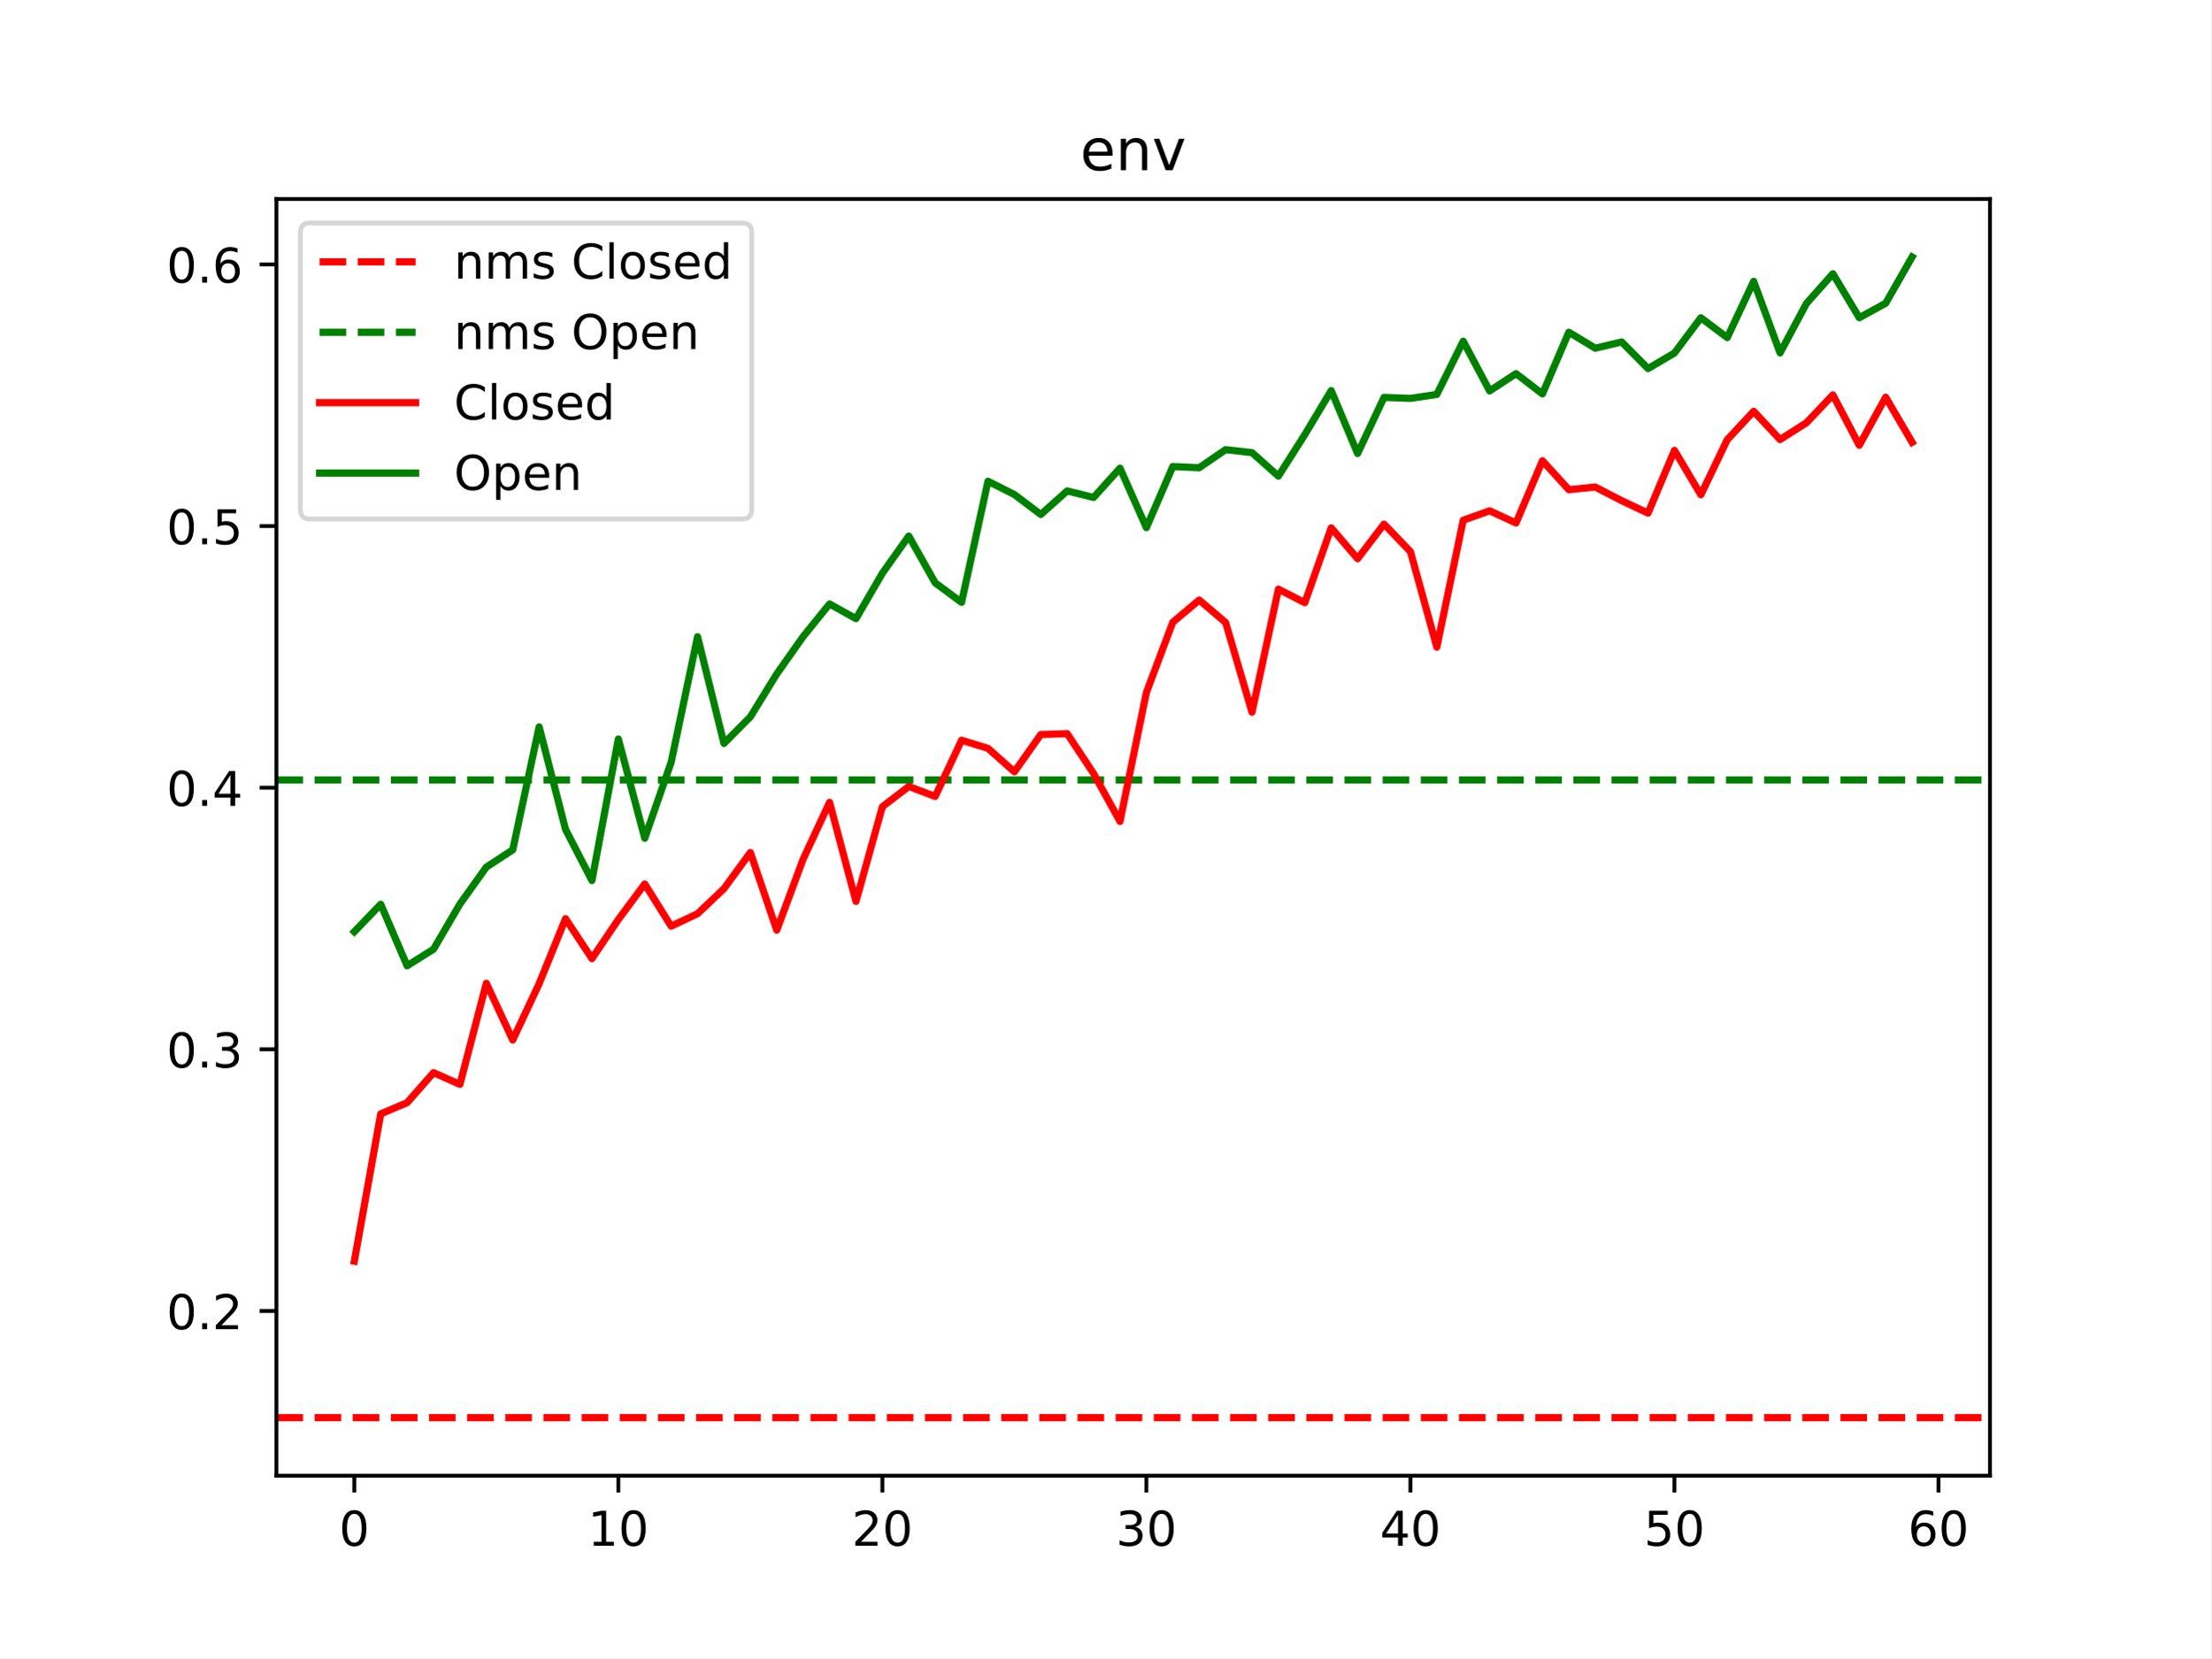
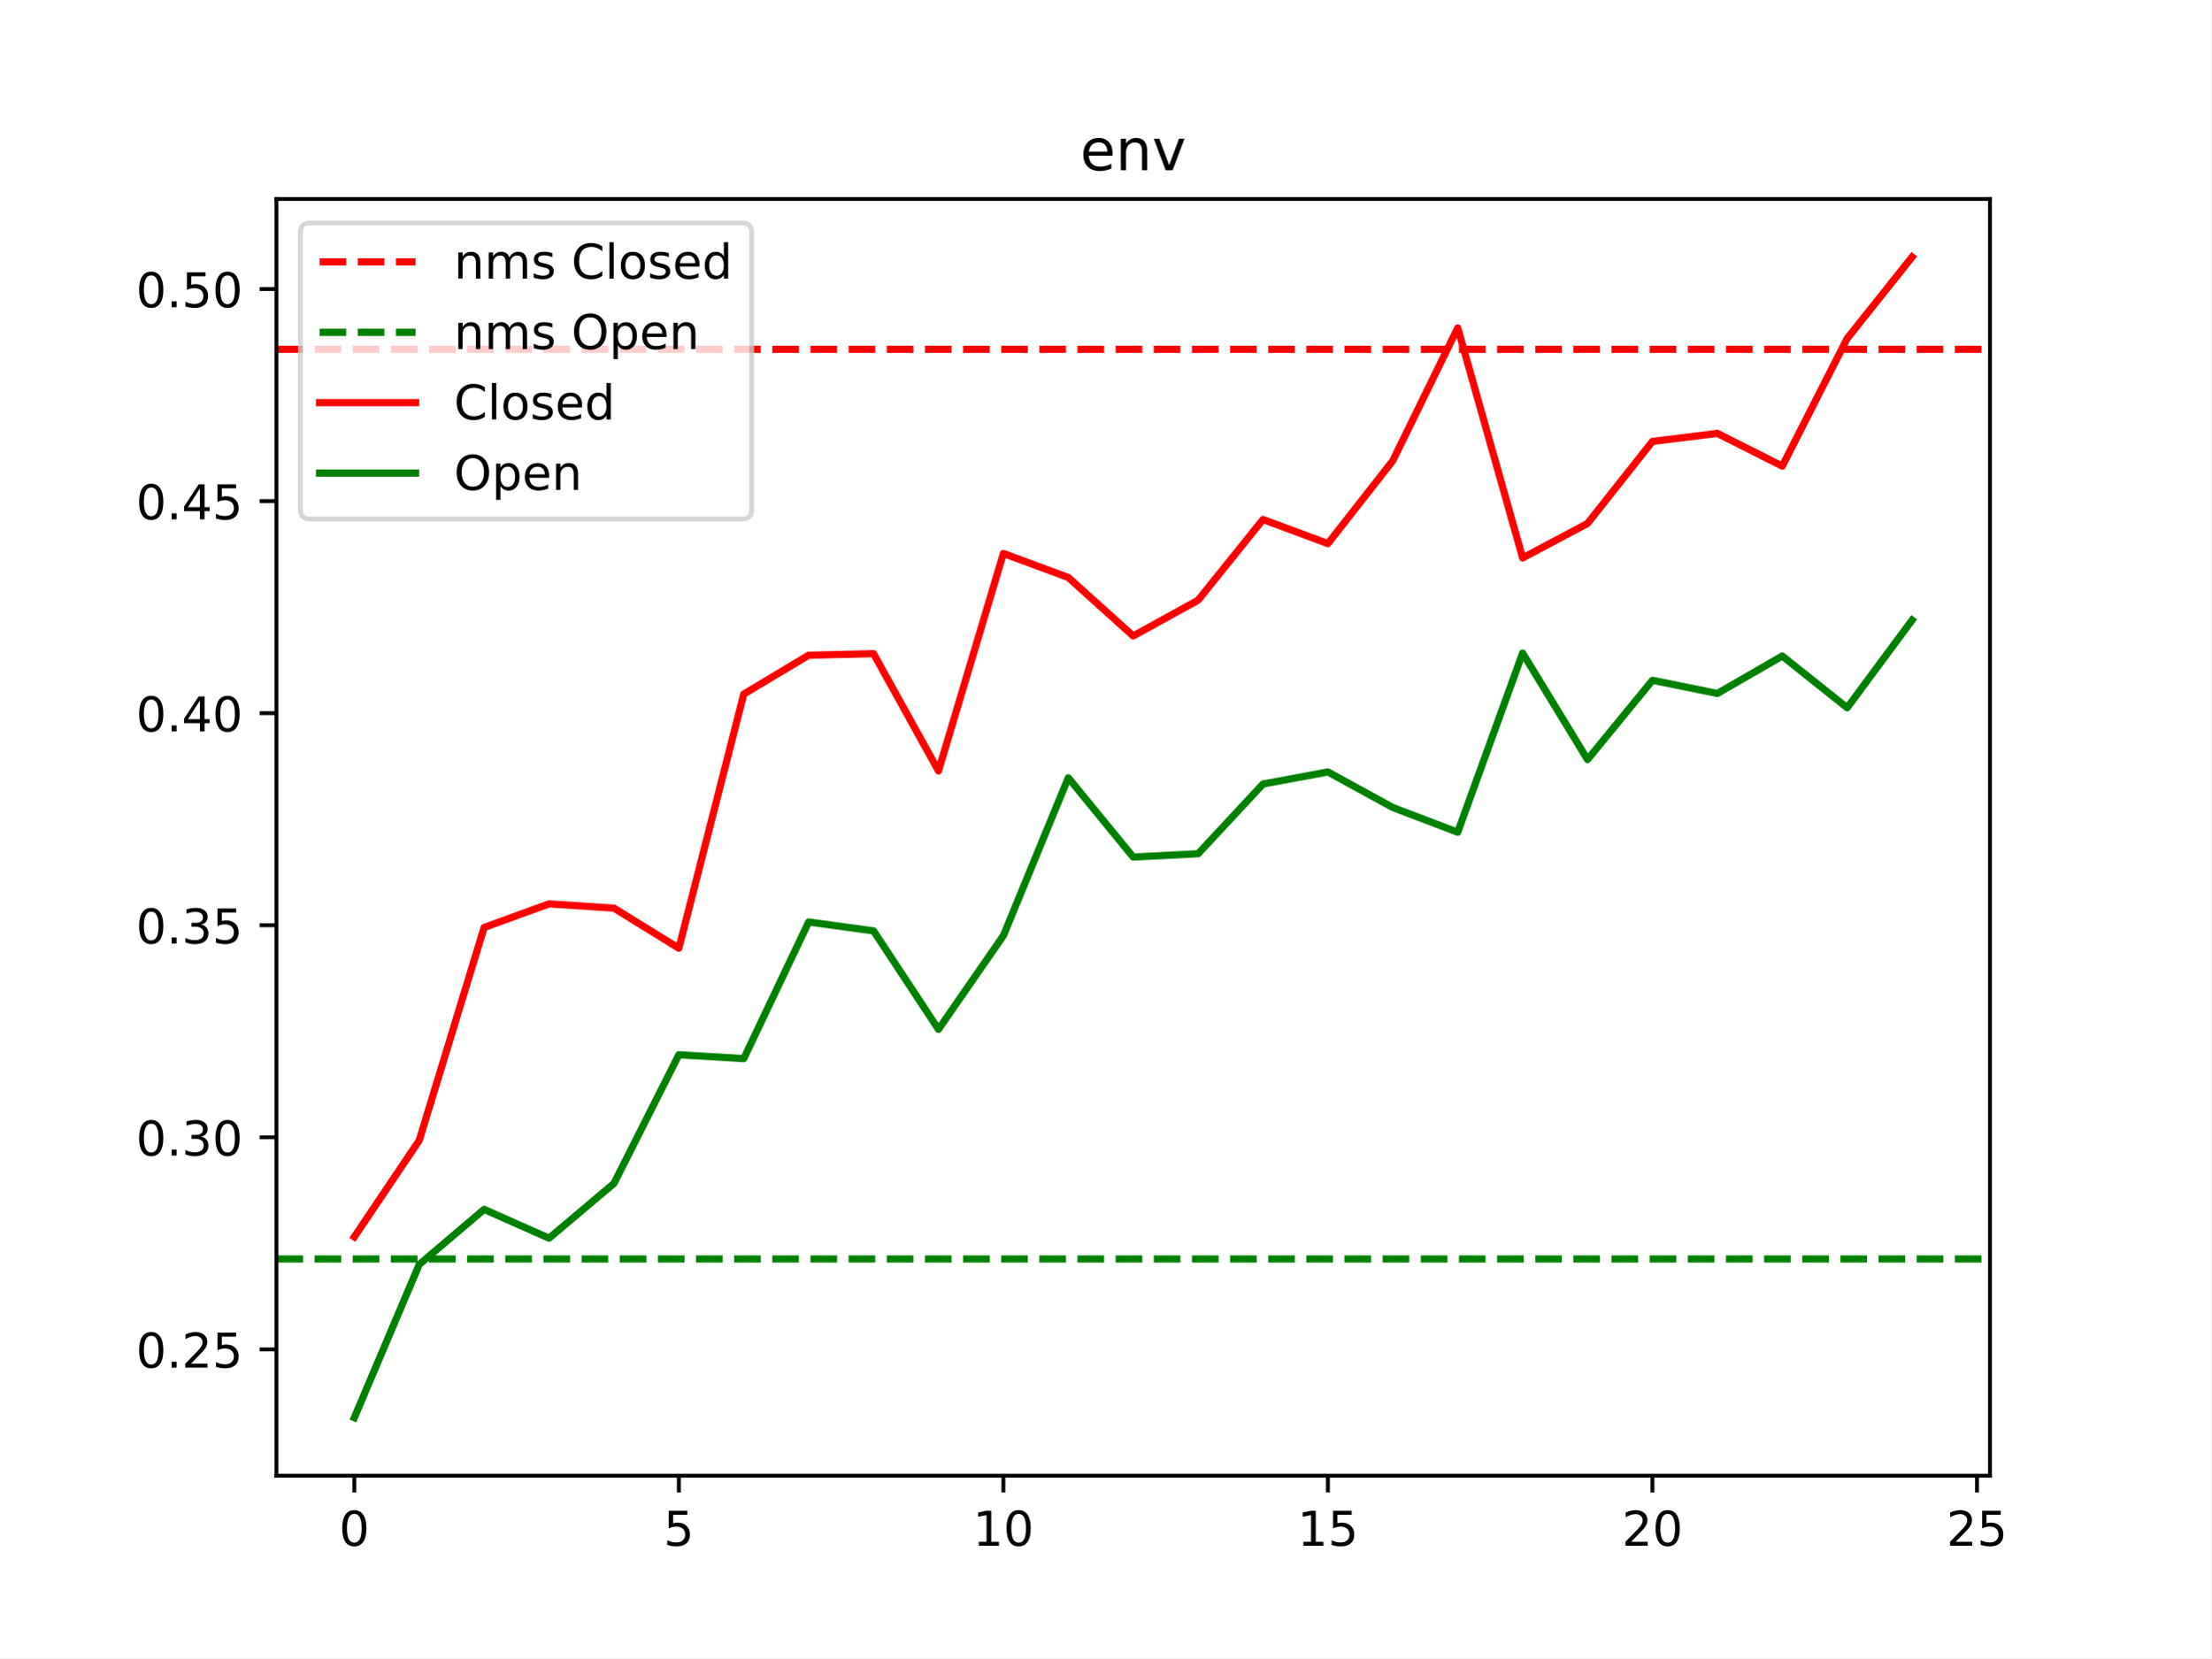
<svg xmlns="http://www.w3.org/2000/svg" xmlns:xlink="http://www.w3.org/1999/xlink" width="460.8pt" height="345.6pt" viewBox="0 0 460.8 345.6" version="1.1">
  <defs>
    <style type="text/css">*{stroke-linejoin: round; stroke-linecap: butt}</style>
  </defs>
  <g id="figure_1">
    <g id="patch_1">
      <path d="M 0 345.6  L 460.8 345.6  L 460.8 0  L 0 0  z " style="fill: #ffffff" />
    </g>
    <g id="axes_1">
      <g id="patch_2">
        <path d="M 57.6 307.584  L 414.72 307.584  L 414.72 41.472  L 57.6 41.472  z " style="fill: #ffffff" />
      </g>
      <g id="matplotlib.axis_1">
        <g id="xtick_1">
          <g id="line2d_1">
            <defs>
-               <path id="m75520aa66d" d="M 0 0  L 0 3.5  " style="stroke: #000000; stroke-width: 0.8" />
+               <path id="mdb83bfa15f" d="M 0 0  L 0 3.5  " style="stroke: #000000; stroke-width: 0.8" />
            </defs>
            <g>
-               <use xlink:href="#m75520aa66d" x="73.833" y="307.584" style="stroke: #000000; stroke-width: 0.8" />
+               <use xlink:href="#mdb83bfa15f" x="73.833" y="307.584" style="stroke: #000000; stroke-width: 0.8" />
            </g>
          </g>
          <g id="text_1">
            <g transform="translate(70.65148 322.1824) scale(0.1 -0.1)">
              <defs>
                <path id="DejaVuSans-30" d="M 2034 4250  Q 1547 4250 1301 3770  Q 1056 3291 1056 2328  Q 1056 1369 1301 889  Q 1547 409 2034 409  Q 2525 409 2770 889  Q 3016 1369 3016 2328  Q 3016 3291 2770 3770  Q 2525 4250 2034 4250  z M 2034 4750  Q 2819 4750 3233 4129  Q 3647 3509 3647 2328  Q 3647 1150 3233 529  Q 2819 -91 2034 -91  Q 1250 -91 836 529  Q 422 1150 422 2328  Q 422 3509 836 4129  Q 1250 4750 2034 4750  z " transform="scale(0.015625)" />
              </defs>
              <use xlink:href="#DejaVuSans-30" />
            </g>
          </g>
        </g>
        <g id="xtick_2">
          <g id="line2d_2">
            <g>
-               <use xlink:href="#m75520aa66d" x="128.859" y="307.584" style="stroke: #000000; stroke-width: 0.8" />
+               <use xlink:href="#mdb83bfa15f" x="141.469" y="307.584" style="stroke: #000000; stroke-width: 0.8" />
            </g>
          </g>
          <g id="text_2">
-             <g transform="translate(122.4964 322.1824) scale(0.1 -0.1)">
+             <g transform="translate(138.2878 322.1824) scale(0.1 -0.1)">
+               <defs>
+                 <path id="DejaVuSans-35" d="M 691 4666  L 3169 4666  L 3169 4134  L 1269 4134  L 1269 2991  Q 1406 3038 1543 3061  Q 1681 3084 1819 3084  Q 2600 3084 3056 2656  Q 3513 2228 3513 1497  Q 3513 744 3044 326  Q 2575 -91 1722 -91  Q 1428 -91 1123 -41  Q 819 9 494 109  L 494 744  Q 775 591 1075 516  Q 1375 441 1709 441  Q 2250 441 2565 725  Q 2881 1009 2881 1497  Q 2881 1984 2565 2268  Q 2250 2553 1709 2553  Q 1456 2553 1204 2497  Q 953 2441 691 2322  L 691 4666  z " transform="scale(0.015625)" />
+               </defs>
+               <use xlink:href="#DejaVuSans-35" />
+             </g>
+           </g>
+         </g>
+         <g id="xtick_3">
+           <g id="line2d_3">
+             <g>
+               <use xlink:href="#mdb83bfa15f" x="209.105" y="307.584" style="stroke: #000000; stroke-width: 0.8" />
+             </g>
+           </g>
+           <g id="text_3">
+             <g transform="translate(202.743 322.1824) scale(0.1 -0.1)">
              <defs>
                <path id="DejaVuSans-31" d="M 794 531  L 1825 531  L 1825 4091  L 703 3866  L 703 4441  L 1819 4666  L 2450 4666  L 2450 531  L 3481 531  L 3481 0  L 794 0  L 794 531  z " transform="scale(0.015625)" />
              </defs>
              <use xlink:href="#DejaVuSans-31" />
              <use xlink:href="#DejaVuSans-30" x="63.623" />
            </g>
          </g>
        </g>
-         <g id="xtick_3">
-           <g id="line2d_3">
-             <g>
-               <use xlink:href="#m75520aa66d" x="183.885" y="307.584" style="stroke: #000000; stroke-width: 0.8" />
-             </g>
-           </g>
-           <g id="text_3">
-             <g transform="translate(177.5226 322.1824) scale(0.1 -0.1)">
+         <g id="xtick_4">
+           <g id="line2d_4">
+             <g>
+               <use xlink:href="#mdb83bfa15f" x="276.742" y="307.584" style="stroke: #000000; stroke-width: 0.8" />
+             </g>
+           </g>
+           <g id="text_4">
+             <g transform="translate(270.3793 322.1824) scale(0.1 -0.1)">
+               <use xlink:href="#DejaVuSans-31" />
+               <use xlink:href="#DejaVuSans-35" x="63.623" />
+             </g>
+           </g>
+         </g>
+         <g id="xtick_5">
+           <g id="line2d_5">
+             <g>
+               <use xlink:href="#mdb83bfa15f" x="344.378" y="307.584" style="stroke: #000000; stroke-width: 0.8" />
+             </g>
+           </g>
+           <g id="text_5">
+             <g transform="translate(338.0157 322.1824) scale(0.1 -0.1)">
              <defs>
                <path id="DejaVuSans-32" d="M 1228 531  L 3431 531  L 3431 0  L 469 0  L 469 531  Q 828 903 1448 1529  Q 2069 2156 2228 2338  Q 2531 2678 2651 2914  Q 2772 3150 2772 3378  Q 2772 3750 2511 3984  Q 2250 4219 1831 4219  Q 1534 4219 1204 4116  Q 875 4013 500 3803  L 500 4441  Q 881 4594 1212 4672  Q 1544 4750 1819 4750  Q 2544 4750 2975 4387  Q 3406 4025 3406 3419  Q 3406 3131 3298 2873  Q 3191 2616 2906 2266  Q 2828 2175 2409 1742  Q 1991 1309 1228 531  z " transform="scale(0.015625)" />
              </defs>
              <use xlink:href="#DejaVuSans-32" />
              <use xlink:href="#DejaVuSans-30" x="63.623" />
            </g>
          </g>
        </g>
-         <g id="xtick_4">
-           <g id="line2d_4">
-             <g>
-               <use xlink:href="#m75520aa66d" x="238.911" y="307.584" style="stroke: #000000; stroke-width: 0.8" />
-             </g>
-           </g>
-           <g id="text_4">
-             <g transform="translate(232.5488 322.1824) scale(0.1 -0.1)">
-               <defs>
-                 <path id="DejaVuSans-33" d="M 2597 2516  Q 3050 2419 3304 2112  Q 3559 1806 3559 1356  Q 3559 666 3084 287  Q 2609 -91 1734 -91  Q 1441 -91 1130 -33  Q 819 25 488 141  L 488 750  Q 750 597 1062 519  Q 1375 441 1716 441  Q 2309 441 2620 675  Q 2931 909 2931 1356  Q 2931 1769 2642 2001  Q 2353 2234 1838 2234  L 1294 2234  L 1294 2753  L 1863 2753  Q 2328 2753 2575 2939  Q 2822 3125 2822 3475  Q 2822 3834 2567 4026  Q 2313 4219 1838 4219  Q 1578 4219 1281 4162  Q 984 4106 628 3988  L 628 4550  Q 988 4650 1302 4700  Q 1616 4750 1894 4750  Q 2613 4750 3031 4423  Q 3450 4097 3450 3541  Q 3450 3153 3228 2886  Q 3006 2619 2597 2516  z " transform="scale(0.015625)" />
-               </defs>
-               <use xlink:href="#DejaVuSans-33" />
-               <use xlink:href="#DejaVuSans-30" x="63.623" />
-             </g>
-           </g>
-         </g>
-         <g id="xtick_5">
-           <g id="line2d_5">
-             <g>
-               <use xlink:href="#m75520aa66d" x="293.938" y="307.584" style="stroke: #000000; stroke-width: 0.8" />
-             </g>
-           </g>
-           <g id="text_5">
-             <g transform="translate(287.575 322.1824) scale(0.1 -0.1)">
-               <defs>
-                 <path id="DejaVuSans-34" d="M 2419 4116  L 825 1625  L 2419 1625  L 2419 4116  z M 2253 4666  L 3047 4666  L 3047 1625  L 3713 1625  L 3713 1100  L 3047 1100  L 3047 0  L 2419 0  L 2419 1100  L 313 1100  L 313 1709  L 2253 4666  z " transform="scale(0.015625)" />
-               </defs>
-               <use xlink:href="#DejaVuSans-34" />
-               <use xlink:href="#DejaVuSans-30" x="63.623" />
-             </g>
-           </g>
-         </g>
        <g id="xtick_6">
          <g id="line2d_6">
            <g>
-               <use xlink:href="#m75520aa66d" x="348.964" y="307.584" style="stroke: #000000; stroke-width: 0.8" />
+               <use xlink:href="#mdb83bfa15f" x="412.015" y="307.584" style="stroke: #000000; stroke-width: 0.8" />
            </g>
          </g>
          <g id="text_6">
-             <g transform="translate(342.6012 322.1824) scale(0.1 -0.1)">
-               <defs>
-                 <path id="DejaVuSans-35" d="M 691 4666  L 3169 4666  L 3169 4134  L 1269 4134  L 1269 2991  Q 1406 3038 1543 3061  Q 1681 3084 1819 3084  Q 2600 3084 3056 2656  Q 3513 2228 3513 1497  Q 3513 744 3044 326  Q 2575 -91 1722 -91  Q 1428 -91 1123 -41  Q 819 9 494 109  L 494 744  Q 775 591 1075 516  Q 1375 441 1709 441  Q 2250 441 2565 725  Q 2881 1009 2881 1497  Q 2881 1984 2565 2268  Q 2250 2553 1709 2553  Q 1456 2553 1204 2497  Q 953 2441 691 2322  L 691 4666  z " transform="scale(0.015625)" />
-               </defs>
-               <use xlink:href="#DejaVuSans-35" />
-               <use xlink:href="#DejaVuSans-30" x="63.623" />
-             </g>
-           </g>
-         </g>
-         <g id="xtick_7">
-           <g id="line2d_7">
-             <g>
-               <use xlink:href="#m75520aa66d" x="403.99" y="307.584" style="stroke: #000000; stroke-width: 0.8" />
-             </g>
-           </g>
-           <g id="text_7">
-             <g transform="translate(397.6274 322.1824) scale(0.1 -0.1)">
-               <defs>
-                 <path id="DejaVuSans-36" d="M 2113 2584  Q 1688 2584 1439 2293  Q 1191 2003 1191 1497  Q 1191 994 1439 701  Q 1688 409 2113 409  Q 2538 409 2786 701  Q 3034 994 3034 1497  Q 3034 2003 2786 2293  Q 2538 2584 2113 2584  z M 3366 4563  L 3366 3988  Q 3128 4100 2886 4159  Q 2644 4219 2406 4219  Q 1781 4219 1451 3797  Q 1122 3375 1075 2522  Q 1259 2794 1537 2939  Q 1816 3084 2150 3084  Q 2853 3084 3261 2657  Q 3669 2231 3669 1497  Q 3669 778 3244 343  Q 2819 -91 2113 -91  Q 1303 -91 875 529  Q 447 1150 447 2328  Q 447 3434 972 4092  Q 1497 4750 2381 4750  Q 2619 4750 2861 4703  Q 3103 4656 3366 4563  z " transform="scale(0.015625)" />
-               </defs>
-               <use xlink:href="#DejaVuSans-36" />
-               <use xlink:href="#DejaVuSans-30" x="63.623" />
+             <g transform="translate(405.652 322.1824) scale(0.1 -0.1)">
+               <use xlink:href="#DejaVuSans-32" />
+               <use xlink:href="#DejaVuSans-35" x="63.623" />
            </g>
          </g>
        </g>
      </g>
      <g id="matplotlib.axis_2">
        <g id="ytick_1">
+           <g id="line2d_7">
+             <defs>
+               <path id="m932d500485" d="M 0 0  L -3.5 0  " style="stroke: #000000; stroke-width: 0.8" />
+             </defs>
+             <g>
+               <use xlink:href="#m932d500485" x="57.6" y="281.261" style="stroke: #000000; stroke-width: 0.8" />
+             </g>
+           </g>
+           <g id="text_7">
+             <g transform="translate(28.33438 285.06) scale(0.1 -0.1)">
+               <defs>
+                 <path id="DejaVuSans-2e" d="M 684 794  L 1344 794  L 1344 0  L 684 0  L 684 794  z " transform="scale(0.015625)" />
+               </defs>
+               <use xlink:href="#DejaVuSans-30" />
+               <use xlink:href="#DejaVuSans-2e" x="63.623" />
+               <use xlink:href="#DejaVuSans-32" x="95.41" />
+               <use xlink:href="#DejaVuSans-35" x="159.033" />
+             </g>
+           </g>
+         </g>
+         <g id="ytick_2">
          <g id="line2d_8">
-             <defs>
-               <path id="m8a9e9ed127" d="M 0 0  L -3.5 0  " style="stroke: #000000; stroke-width: 0.8" />
-             </defs>
-             <g>
-               <use xlink:href="#m8a9e9ed127" x="57.6" y="273.249" style="stroke: #000000; stroke-width: 0.8" />
+             <g>
+               <use xlink:href="#m932d500485" x="57.6" y="237.056" style="stroke: #000000; stroke-width: 0.8" />
            </g>
          </g>
          <g id="text_8">
-             <g transform="translate(34.69687 277.0486) scale(0.1 -0.1)">
-               <defs>
-                 <path id="DejaVuSans-2e" d="M 684 794  L 1344 794  L 1344 0  L 684 0  L 684 794  z " transform="scale(0.015625)" />
-               </defs>
-               <use xlink:href="#DejaVuSans-30" />
-               <use xlink:href="#DejaVuSans-2e" x="63.623" />
-               <use xlink:href="#DejaVuSans-32" x="95.41" />
-             </g>
-           </g>
-         </g>
-         <g id="ytick_2">
+             <g transform="translate(28.33438 240.8549) scale(0.1 -0.1)">
+               <defs>
+                 <path id="DejaVuSans-33" d="M 2597 2516  Q 3050 2419 3304 2112  Q 3559 1806 3559 1356  Q 3559 666 3084 287  Q 2609 -91 1734 -91  Q 1441 -91 1130 -33  Q 819 25 488 141  L 488 750  Q 750 597 1062 519  Q 1375 441 1716 441  Q 2309 441 2620 675  Q 2931 909 2931 1356  Q 2931 1769 2642 2001  Q 2353 2234 1838 2234  L 1294 2234  L 1294 2753  L 1863 2753  Q 2328 2753 2575 2939  Q 2822 3125 2822 3475  Q 2822 3834 2567 4026  Q 2313 4219 1838 4219  Q 1578 4219 1281 4162  Q 984 4106 628 3988  L 628 4550  Q 988 4650 1302 4700  Q 1616 4750 1894 4750  Q 2613 4750 3031 4423  Q 3450 4097 3450 3541  Q 3450 3153 3228 2886  Q 3006 2619 2597 2516  z " transform="scale(0.015625)" />
+               </defs>
+               <use xlink:href="#DejaVuSans-30" />
+               <use xlink:href="#DejaVuSans-2e" x="63.623" />
+               <use xlink:href="#DejaVuSans-33" x="95.41" />
+               <use xlink:href="#DejaVuSans-30" x="159.033" />
+             </g>
+           </g>
+         </g>
+         <g id="ytick_3">
          <g id="line2d_9">
            <g>
-               <use xlink:href="#m8a9e9ed127" x="57.6" y="218.713" style="stroke: #000000; stroke-width: 0.8" />
+               <use xlink:href="#m932d500485" x="57.6" y="192.851" style="stroke: #000000; stroke-width: 0.8" />
            </g>
          </g>
          <g id="text_9">
-             <g transform="translate(34.69687 222.5121) scale(0.1 -0.1)">
+             <g transform="translate(28.33438 196.6499) scale(0.1 -0.1)">
              <use xlink:href="#DejaVuSans-30" />
              <use xlink:href="#DejaVuSans-2e" x="63.623" />
              <use xlink:href="#DejaVuSans-33" x="95.41" />
-             </g>
-           </g>
-         </g>
-         <g id="ytick_3">
+               <use xlink:href="#DejaVuSans-35" x="159.033" />
+             </g>
+           </g>
+         </g>
+         <g id="ytick_4">
          <g id="line2d_10">
            <g>
-               <use xlink:href="#m8a9e9ed127" x="57.6" y="164.176" style="stroke: #000000; stroke-width: 0.8" />
+               <use xlink:href="#m932d500485" x="57.6" y="148.646" style="stroke: #000000; stroke-width: 0.8" />
            </g>
          </g>
          <g id="text_10">
-             <g transform="translate(34.69687 167.9757) scale(0.1 -0.1)">
+             <g transform="translate(28.33438 152.4448) scale(0.1 -0.1)">
+               <defs>
+                 <path id="DejaVuSans-34" d="M 2419 4116  L 825 1625  L 2419 1625  L 2419 4116  z M 2253 4666  L 3047 4666  L 3047 1625  L 3713 1625  L 3713 1100  L 3047 1100  L 3047 0  L 2419 0  L 2419 1100  L 313 1100  L 313 1709  L 2253 4666  z " transform="scale(0.015625)" />
+               </defs>
              <use xlink:href="#DejaVuSans-30" />
              <use xlink:href="#DejaVuSans-2e" x="63.623" />
              <use xlink:href="#DejaVuSans-34" x="95.41" />
-             </g>
-           </g>
-         </g>
-         <g id="ytick_4">
+               <use xlink:href="#DejaVuSans-30" x="159.033" />
+             </g>
+           </g>
+         </g>
+         <g id="ytick_5">
          <g id="line2d_11">
            <g>
-               <use xlink:href="#m8a9e9ed127" x="57.6" y="109.64" style="stroke: #000000; stroke-width: 0.8" />
+               <use xlink:href="#m932d500485" x="57.6" y="104.441" style="stroke: #000000; stroke-width: 0.8" />
            </g>
          </g>
          <g id="text_11">
-             <g transform="translate(34.69687 113.4392) scale(0.1 -0.1)">
+             <g transform="translate(28.33438 108.2398) scale(0.1 -0.1)">
+               <use xlink:href="#DejaVuSans-30" />
+               <use xlink:href="#DejaVuSans-2e" x="63.623" />
+               <use xlink:href="#DejaVuSans-34" x="95.41" />
+               <use xlink:href="#DejaVuSans-35" x="159.033" />
+             </g>
+           </g>
+         </g>
+         <g id="ytick_6">
+           <g id="line2d_12">
+             <g>
+               <use xlink:href="#m932d500485" x="57.6" y="60.236" style="stroke: #000000; stroke-width: 0.8" />
+             </g>
+           </g>
+           <g id="text_12">
+             <g transform="translate(28.33438 64.03475) scale(0.1 -0.1)">
              <use xlink:href="#DejaVuSans-30" />
              <use xlink:href="#DejaVuSans-2e" x="63.623" />
              <use xlink:href="#DejaVuSans-35" x="95.41" />
-             </g>
-           </g>
-         </g>
-         <g id="ytick_5">
-           <g id="line2d_12">
-             <g>
-               <use xlink:href="#m8a9e9ed127" x="57.6" y="55.103" style="stroke: #000000; stroke-width: 0.8" />
-             </g>
-           </g>
-           <g id="text_12">
-             <g transform="translate(34.69687 58.9027) scale(0.1 -0.1)">
-               <use xlink:href="#DejaVuSans-30" />
-               <use xlink:href="#DejaVuSans-2e" x="63.623" />
-               <use xlink:href="#DejaVuSans-36" x="95.41" />
+               <use xlink:href="#DejaVuSans-30" x="159.033" />
            </g>
          </g>
        </g>
      </g>
      <g id="line2d_13">
-         <path d="M 57.6 295.488  L 414.72 295.488  " clip-path="url(#p423631cb20)" style="fill: none; stroke-dasharray: 5.55,2.4; stroke-dashoffset: 0; stroke: #ff0000; stroke-width: 1.5" />
+         <path d="M 57.6 72.809  L 414.72 72.809  " clip-path="url(#p470159159e)" style="fill: none; stroke-dasharray: 5.55,2.4; stroke-dashoffset: 0; stroke: #ff0000; stroke-width: 1.5" />
      </g>
      <g id="line2d_14">
-         <path d="M 57.6 162.572  L 414.72 162.572  " clip-path="url(#p423631cb20)" style="fill: none; stroke-dasharray: 5.55,2.4; stroke-dashoffset: 0; stroke: #008000; stroke-width: 1.5" />
+         <path d="M 57.6 262.409  L 414.72 262.409  " clip-path="url(#p470159159e)" style="fill: none; stroke-dasharray: 5.55,2.4; stroke-dashoffset: 0; stroke: #008000; stroke-width: 1.5" />
      </g>
      <g id="line2d_15">
-         <path d="M 73.833 262.876  L 79.335 232.177  L 84.838 229.832  L 90.341 223.578  L 95.843 226.019  L 101.346 204.943  L 106.848 216.767  L 112.351 205.029  L 117.854 191.481  L 123.356 199.805  L 128.859 191.65  L 134.362 184.247  L 139.864 193.045  L 145.367 190.446  L 150.869 185.224  L 156.372 177.69  L 161.875 193.868  L 167.377 179.06  L 172.88 167.228  L 178.382 187.877  L 183.885 168.152  L 189.388 163.916  L 194.89 166.008  L 200.393 154.286  L 205.896 155.976  L 211.398 160.872  L 216.901 153.099  L 222.403 152.91  L 227.906 161.227  L 233.409 171.211  L 238.911 144.327  L 244.414 129.691  L 249.917 125.056  L 255.419 129.751  L 260.922 148.455  L 266.424 122.795  L 271.927 125.62  L 277.43 110.015  L 282.932 116.451  L 288.435 109.236  L 293.938 114.967  L 299.44 134.885  L 304.943 108.424  L 310.445 106.463  L 315.948 109.004  L 321.451 96.034  L 326.953 102.063  L 332.456 101.509  L 337.958 104.352  L 343.461 106.95  L 348.964 93.868  L 354.466 103.129  L 359.969 91.646  L 365.472 85.726  L 370.974 91.606  L 376.477 88.109  L 381.979 82.304  L 387.482 92.803  L 392.985 82.791  L 398.487 92.182  " clip-path="url(#p423631cb20)" style="fill: none; stroke: #ff0000; stroke-width: 1.5; stroke-linecap: square" />
+         <path d="M 73.833 257.802  L 87.36 237.694  L 100.887 193.314  L 114.415 188.394  L 127.942 189.286  L 141.469 197.639  L 154.996 144.665  L 168.524 136.566  L 182.051 136.25  L 195.578 160.675  L 209.105 115.355  L 222.633 120.364  L 236.16 132.549  L 249.687 125.1  L 263.215 108.276  L 276.742 113.303  L 290.269 96.012  L 303.796 68.345  L 317.324 116.285  L 330.851 109.097  L 344.378 91.999  L 357.905 90.328  L 371.433 97.15  L 384.96 70.545  L 398.487 53.568  " clip-path="url(#p470159159e)" style="fill: none; stroke: #ff0000; stroke-width: 1.5; stroke-linecap: square" />
      </g>
      <g id="line2d_16">
-         <path d="M 73.833 194.197  L 79.335 188.473  L 84.838 201.295  L 90.341 197.846  L 95.843 188.43  L 101.346 180.734  L 106.848 177.14  L 112.351 151.503  L 117.854 172.875  L 123.356 183.533  L 128.859 154.029  L 134.362 174.711  L 139.864 158.867  L 145.367 132.707  L 150.869 154.951  L 156.372 149.409  L 161.875 140.469  L 167.377 132.673  L 172.88 125.878  L 178.382 128.948  L 183.885 119.475  L 189.388 111.726  L 194.89 121.481  L 200.393 125.545  L 205.896 100.301  L 211.398 103.069  L 216.901 107.231  L 222.403 102.315  L 227.906 103.683  L 233.409 97.575  L 238.911 109.978  L 244.414 97.236  L 249.917 97.484  L 255.419 93.718  L 260.922 94.335  L 266.424 99.241  L 271.927 90.586  L 277.43 81.41  L 282.932 94.522  L 288.435 82.825  L 293.938 83.025  L 299.44 82.206  L 304.943 71.111  L 310.445 81.475  L 315.948 77.867  L 321.451 82.102  L 326.953 69.239  L 332.456 72.572  L 337.958 71.267  L 343.461 76.822  L 348.964 73.574  L 354.466 66.227  L 359.969 70.366  L 365.472 58.634  L 370.974 73.553  L 376.477 63.241  L 381.979 57.05  L 387.482 66.215  L 392.985 63.197  L 398.487 53.568  " clip-path="url(#p423631cb20)" style="fill: none; stroke: #008000; stroke-width: 1.5; stroke-linecap: square" />
+         <path d="M 73.833 295.488  L 87.36 263.563  L 100.887 252.072  L 114.415 258.081  L 127.942 246.671  L 141.469 219.844  L 154.996 220.645  L 168.524 192.17  L 182.051 194.026  L 195.578 214.548  L 209.105 195.019  L 222.633 162.11  L 236.16 178.637  L 249.687 177.944  L 263.215 163.411  L 276.742 160.898  L 290.269 168.312  L 303.796 173.458  L 317.324 136.118  L 330.851 158.31  L 344.378 141.794  L 357.905 144.532  L 371.433 136.736  L 384.96 147.515  L 398.487 129.251  " clip-path="url(#p470159159e)" style="fill: none; stroke: #008000; stroke-width: 1.5; stroke-linecap: square" />
      </g>
      <g id="patch_3">
        <path d="M 57.6 307.584  L 57.6 41.472  " style="fill: none; stroke: #000000; stroke-width: 0.8; stroke-linejoin: miter; stroke-linecap: square" />
      </g>
      <g id="patch_4">
        <path d="M 414.72 307.584  L 414.72 41.472  " style="fill: none; stroke: #000000; stroke-width: 0.8; stroke-linejoin: miter; stroke-linecap: square" />
      </g>
      <g id="patch_5">
        <path d="M 57.6 307.584  L 414.72 307.584  " style="fill: none; stroke: #000000; stroke-width: 0.8; stroke-linejoin: miter; stroke-linecap: square" />
      </g>
      <g id="patch_6">
        <path d="M 57.6 41.472  L 414.72 41.472  " style="fill: none; stroke: #000000; stroke-width: 0.8; stroke-linejoin: miter; stroke-linecap: square" />
      </g>
      <g id="text_13">
        <g transform="translate(225.1144 35.472) scale(0.12 -0.12)">
          <defs>
            <path id="DejaVuSans-65" d="M 3597 1894  L 3597 1613  L 953 1613  Q 991 1019 1311 708  Q 1631 397 2203 397  Q 2534 397 2845 478  Q 3156 559 3463 722  L 3463 178  Q 3153 47 2828 -22  Q 2503 -91 2169 -91  Q 1331 -91 842 396  Q 353 884 353 1716  Q 353 2575 817 3079  Q 1281 3584 2069 3584  Q 2775 3584 3186 3129  Q 3597 2675 3597 1894  z M 3022 2063  Q 3016 2534 2758 2815  Q 2500 3097 2075 3097  Q 1594 3097 1305 2825  Q 1016 2553 972 2059  L 3022 2063  z " transform="scale(0.015625)" />
            <path id="DejaVuSans-6e" d="M 3513 2113  L 3513 0  L 2938 0  L 2938 2094  Q 2938 2591 2744 2837  Q 2550 3084 2163 3084  Q 1697 3084 1428 2787  Q 1159 2491 1159 1978  L 1159 0  L 581 0  L 581 3500  L 1159 3500  L 1159 2956  Q 1366 3272 1645 3428  Q 1925 3584 2291 3584  Q 2894 3584 3203 3211  Q 3513 2838 3513 2113  z " transform="scale(0.015625)" />
            <path id="DejaVuSans-76" d="M 191 3500  L 800 3500  L 1894 563  L 2988 3500  L 3597 3500  L 2284 0  L 1503 0  L 191 3500  z " transform="scale(0.015625)" />
          </defs>
          <use xlink:href="#DejaVuSans-65" />
          <use xlink:href="#DejaVuSans-6e" x="61.523" />
          <use xlink:href="#DejaVuSans-76" x="124.902" />
        </g>
      </g>
      <g id="legend_1">
        <g id="patch_7">
          <path d="M 64.6 108.184  L 154.656 108.184  Q 156.656 108.184 156.656 106.184  L 156.656 48.472  Q 156.656 46.472 154.656 46.472  L 64.6 46.472  Q 62.6 46.472 62.6 48.472  L 62.6 106.184  Q 62.6 108.184 64.6 108.184  z " style="fill: #ffffff; opacity: 0.8; stroke: #cccccc; stroke-linejoin: miter" />
        </g>
        <g id="line2d_17">
          <path d="M 66.6 54.57  L 76.6 54.57  L 86.6 54.57  " style="fill: none; stroke-dasharray: 5.55,2.4; stroke-dashoffset: 0; stroke: #ff0000; stroke-width: 1.5" />
        </g>
        <g id="text_14">
          <g transform="translate(94.6 58.07044) scale(0.1 -0.1)">
            <defs>
              <path id="DejaVuSans-6d" d="M 3328 2828  Q 3544 3216 3844 3400  Q 4144 3584 4550 3584  Q 5097 3584 5394 3201  Q 5691 2819 5691 2113  L 5691 0  L 5113 0  L 5113 2094  Q 5113 2597 4934 2840  Q 4756 3084 4391 3084  Q 3944 3084 3684 2787  Q 3425 2491 3425 1978  L 3425 0  L 2847 0  L 2847 2094  Q 2847 2600 2669 2842  Q 2491 3084 2119 3084  Q 1678 3084 1418 2786  Q 1159 2488 1159 1978  L 1159 0  L 581 0  L 581 3500  L 1159 3500  L 1159 2956  Q 1356 3278 1631 3431  Q 1906 3584 2284 3584  Q 2666 3584 2933 3390  Q 3200 3197 3328 2828  z " transform="scale(0.015625)" />
              <path id="DejaVuSans-73" d="M 2834 3397  L 2834 2853  Q 2591 2978 2328 3040  Q 2066 3103 1784 3103  Q 1356 3103 1142 2972  Q 928 2841 928 2578  Q 928 2378 1081 2264  Q 1234 2150 1697 2047  L 1894 2003  Q 2506 1872 2764 1633  Q 3022 1394 3022 966  Q 3022 478 2636 193  Q 2250 -91 1575 -91  Q 1294 -91 989 -36  Q 684 19 347 128  L 347 722  Q 666 556 975 473  Q 1284 391 1588 391  Q 1994 391 2212 530  Q 2431 669 2431 922  Q 2431 1156 2273 1281  Q 2116 1406 1581 1522  L 1381 1569  Q 847 1681 609 1914  Q 372 2147 372 2553  Q 372 3047 722 3315  Q 1072 3584 1716 3584  Q 2034 3584 2315 3537  Q 2597 3491 2834 3397  z " transform="scale(0.015625)" />
              <path id="DejaVuSans-20" transform="scale(0.015625)" />
              <path id="DejaVuSans-43" d="M 4122 4306  L 4122 3641  Q 3803 3938 3442 4084  Q 3081 4231 2675 4231  Q 1875 4231 1450 3742  Q 1025 3253 1025 2328  Q 1025 1406 1450 917  Q 1875 428 2675 428  Q 3081 428 3442 575  Q 3803 722 4122 1019  L 4122 359  Q 3791 134 3420 21  Q 3050 -91 2638 -91  Q 1578 -91 968 557  Q 359 1206 359 2328  Q 359 3453 968 4101  Q 1578 4750 2638 4750  Q 3056 4750 3426 4639  Q 3797 4528 4122 4306  z " transform="scale(0.015625)" />
              <path id="DejaVuSans-6c" d="M 603 4863  L 1178 4863  L 1178 0  L 603 0  L 603 4863  z " transform="scale(0.015625)" />
              <path id="DejaVuSans-6f" d="M 1959 3097  Q 1497 3097 1228 2736  Q 959 2375 959 1747  Q 959 1119 1226 758  Q 1494 397 1959 397  Q 2419 397 2687 759  Q 2956 1122 2956 1747  Q 2956 2369 2687 2733  Q 2419 3097 1959 3097  z M 1959 3584  Q 2709 3584 3137 3096  Q 3566 2609 3566 1747  Q 3566 888 3137 398  Q 2709 -91 1959 -91  Q 1206 -91 779 398  Q 353 888 353 1747  Q 353 2609 779 3096  Q 1206 3584 1959 3584  z " transform="scale(0.015625)" />
              <path id="DejaVuSans-64" d="M 2906 2969  L 2906 4863  L 3481 4863  L 3481 0  L 2906 0  L 2906 525  Q 2725 213 2448 61  Q 2172 -91 1784 -91  Q 1150 -91 751 415  Q 353 922 353 1747  Q 353 2572 751 3078  Q 1150 3584 1784 3584  Q 2172 3584 2448 3432  Q 2725 3281 2906 2969  z M 947 1747  Q 947 1113 1208 752  Q 1469 391 1925 391  Q 2381 391 2643 752  Q 2906 1113 2906 1747  Q 2906 2381 2643 2742  Q 2381 3103 1925 3103  Q 1469 3103 1208 2742  Q 947 2381 947 1747  z " transform="scale(0.015625)" />
            </defs>
            <use xlink:href="#DejaVuSans-6e" />
            <use xlink:href="#DejaVuSans-6d" x="63.379" />
            <use xlink:href="#DejaVuSans-73" x="160.791" />
            <use xlink:href="#DejaVuSans-20" x="212.891" />
            <use xlink:href="#DejaVuSans-43" x="244.678" />
            <use xlink:href="#DejaVuSans-6c" x="314.502" />
            <use xlink:href="#DejaVuSans-6f" x="342.285" />
            <use xlink:href="#DejaVuSans-73" x="403.467" />
            <use xlink:href="#DejaVuSans-65" x="455.566" />
            <use xlink:href="#DejaVuSans-64" x="517.09" />
          </g>
        </g>
        <g id="line2d_18">
          <path d="M 66.6 69.249  L 76.6 69.249  L 86.6 69.249  " style="fill: none; stroke-dasharray: 5.55,2.4; stroke-dashoffset: 0; stroke: #008000; stroke-width: 1.5" />
        </g>
        <g id="text_15">
          <g transform="translate(94.6 72.74856) scale(0.1 -0.1)">
            <defs>
              <path id="DejaVuSans-4f" d="M 2522 4238  Q 1834 4238 1429 3725  Q 1025 3213 1025 2328  Q 1025 1447 1429 934  Q 1834 422 2522 422  Q 3209 422 3611 934  Q 4013 1447 4013 2328  Q 4013 3213 3611 3725  Q 3209 4238 2522 4238  z M 2522 4750  Q 3503 4750 4090 4092  Q 4678 3434 4678 2328  Q 4678 1225 4090 567  Q 3503 -91 2522 -91  Q 1538 -91 948 565  Q 359 1222 359 2328  Q 359 3434 948 4092  Q 1538 4750 2522 4750  z " transform="scale(0.015625)" />
              <path id="DejaVuSans-70" d="M 1159 525  L 1159 -1331  L 581 -1331  L 581 3500  L 1159 3500  L 1159 2969  Q 1341 3281 1617 3432  Q 1894 3584 2278 3584  Q 2916 3584 3314 3078  Q 3713 2572 3713 1747  Q 3713 922 3314 415  Q 2916 -91 2278 -91  Q 1894 -91 1617 61  Q 1341 213 1159 525  z M 3116 1747  Q 3116 2381 2855 2742  Q 2594 3103 2138 3103  Q 1681 3103 1420 2742  Q 1159 2381 1159 1747  Q 1159 1113 1420 752  Q 1681 391 2138 391  Q 2594 391 2855 752  Q 3116 1113 3116 1747  z " transform="scale(0.015625)" />
            </defs>
            <use xlink:href="#DejaVuSans-6e" />
            <use xlink:href="#DejaVuSans-6d" x="63.379" />
            <use xlink:href="#DejaVuSans-73" x="160.791" />
            <use xlink:href="#DejaVuSans-20" x="212.891" />
            <use xlink:href="#DejaVuSans-4f" x="244.678" />
            <use xlink:href="#DejaVuSans-70" x="323.389" />
            <use xlink:href="#DejaVuSans-65" x="386.865" />
            <use xlink:href="#DejaVuSans-6e" x="448.389" />
          </g>
        </g>
        <g id="line2d_19">
          <path d="M 66.6 83.927  L 76.6 83.927  L 86.6 83.927  " style="fill: none; stroke: #ff0000; stroke-width: 1.5; stroke-linecap: square" />
        </g>
        <g id="text_16">
          <g transform="translate(94.6 87.42669) scale(0.1 -0.1)">
            <use xlink:href="#DejaVuSans-43" />
            <use xlink:href="#DejaVuSans-6c" x="69.824" />
            <use xlink:href="#DejaVuSans-6f" x="97.607" />
            <use xlink:href="#DejaVuSans-73" x="158.789" />
            <use xlink:href="#DejaVuSans-65" x="210.889" />
            <use xlink:href="#DejaVuSans-64" x="272.412" />
          </g>
        </g>
        <g id="line2d_20">
          <path d="M 66.6 98.605  L 76.6 98.605  L 86.6 98.605  " style="fill: none; stroke: #008000; stroke-width: 1.5; stroke-linecap: square" />
        </g>
        <g id="text_17">
          <g transform="translate(94.6 102.1048) scale(0.1 -0.1)">
            <use xlink:href="#DejaVuSans-4f" />
            <use xlink:href="#DejaVuSans-70" x="78.711" />
            <use xlink:href="#DejaVuSans-65" x="142.188" />
            <use xlink:href="#DejaVuSans-6e" x="203.711" />
          </g>
        </g>
      </g>
    </g>
  </g>
  <defs>
-     <clipPath id="p423631cb20">
+     <clipPath id="p470159159e">
      <rect x="57.6" y="41.472" width="357.12" height="266.112" />
    </clipPath>
  </defs>
</svg>
